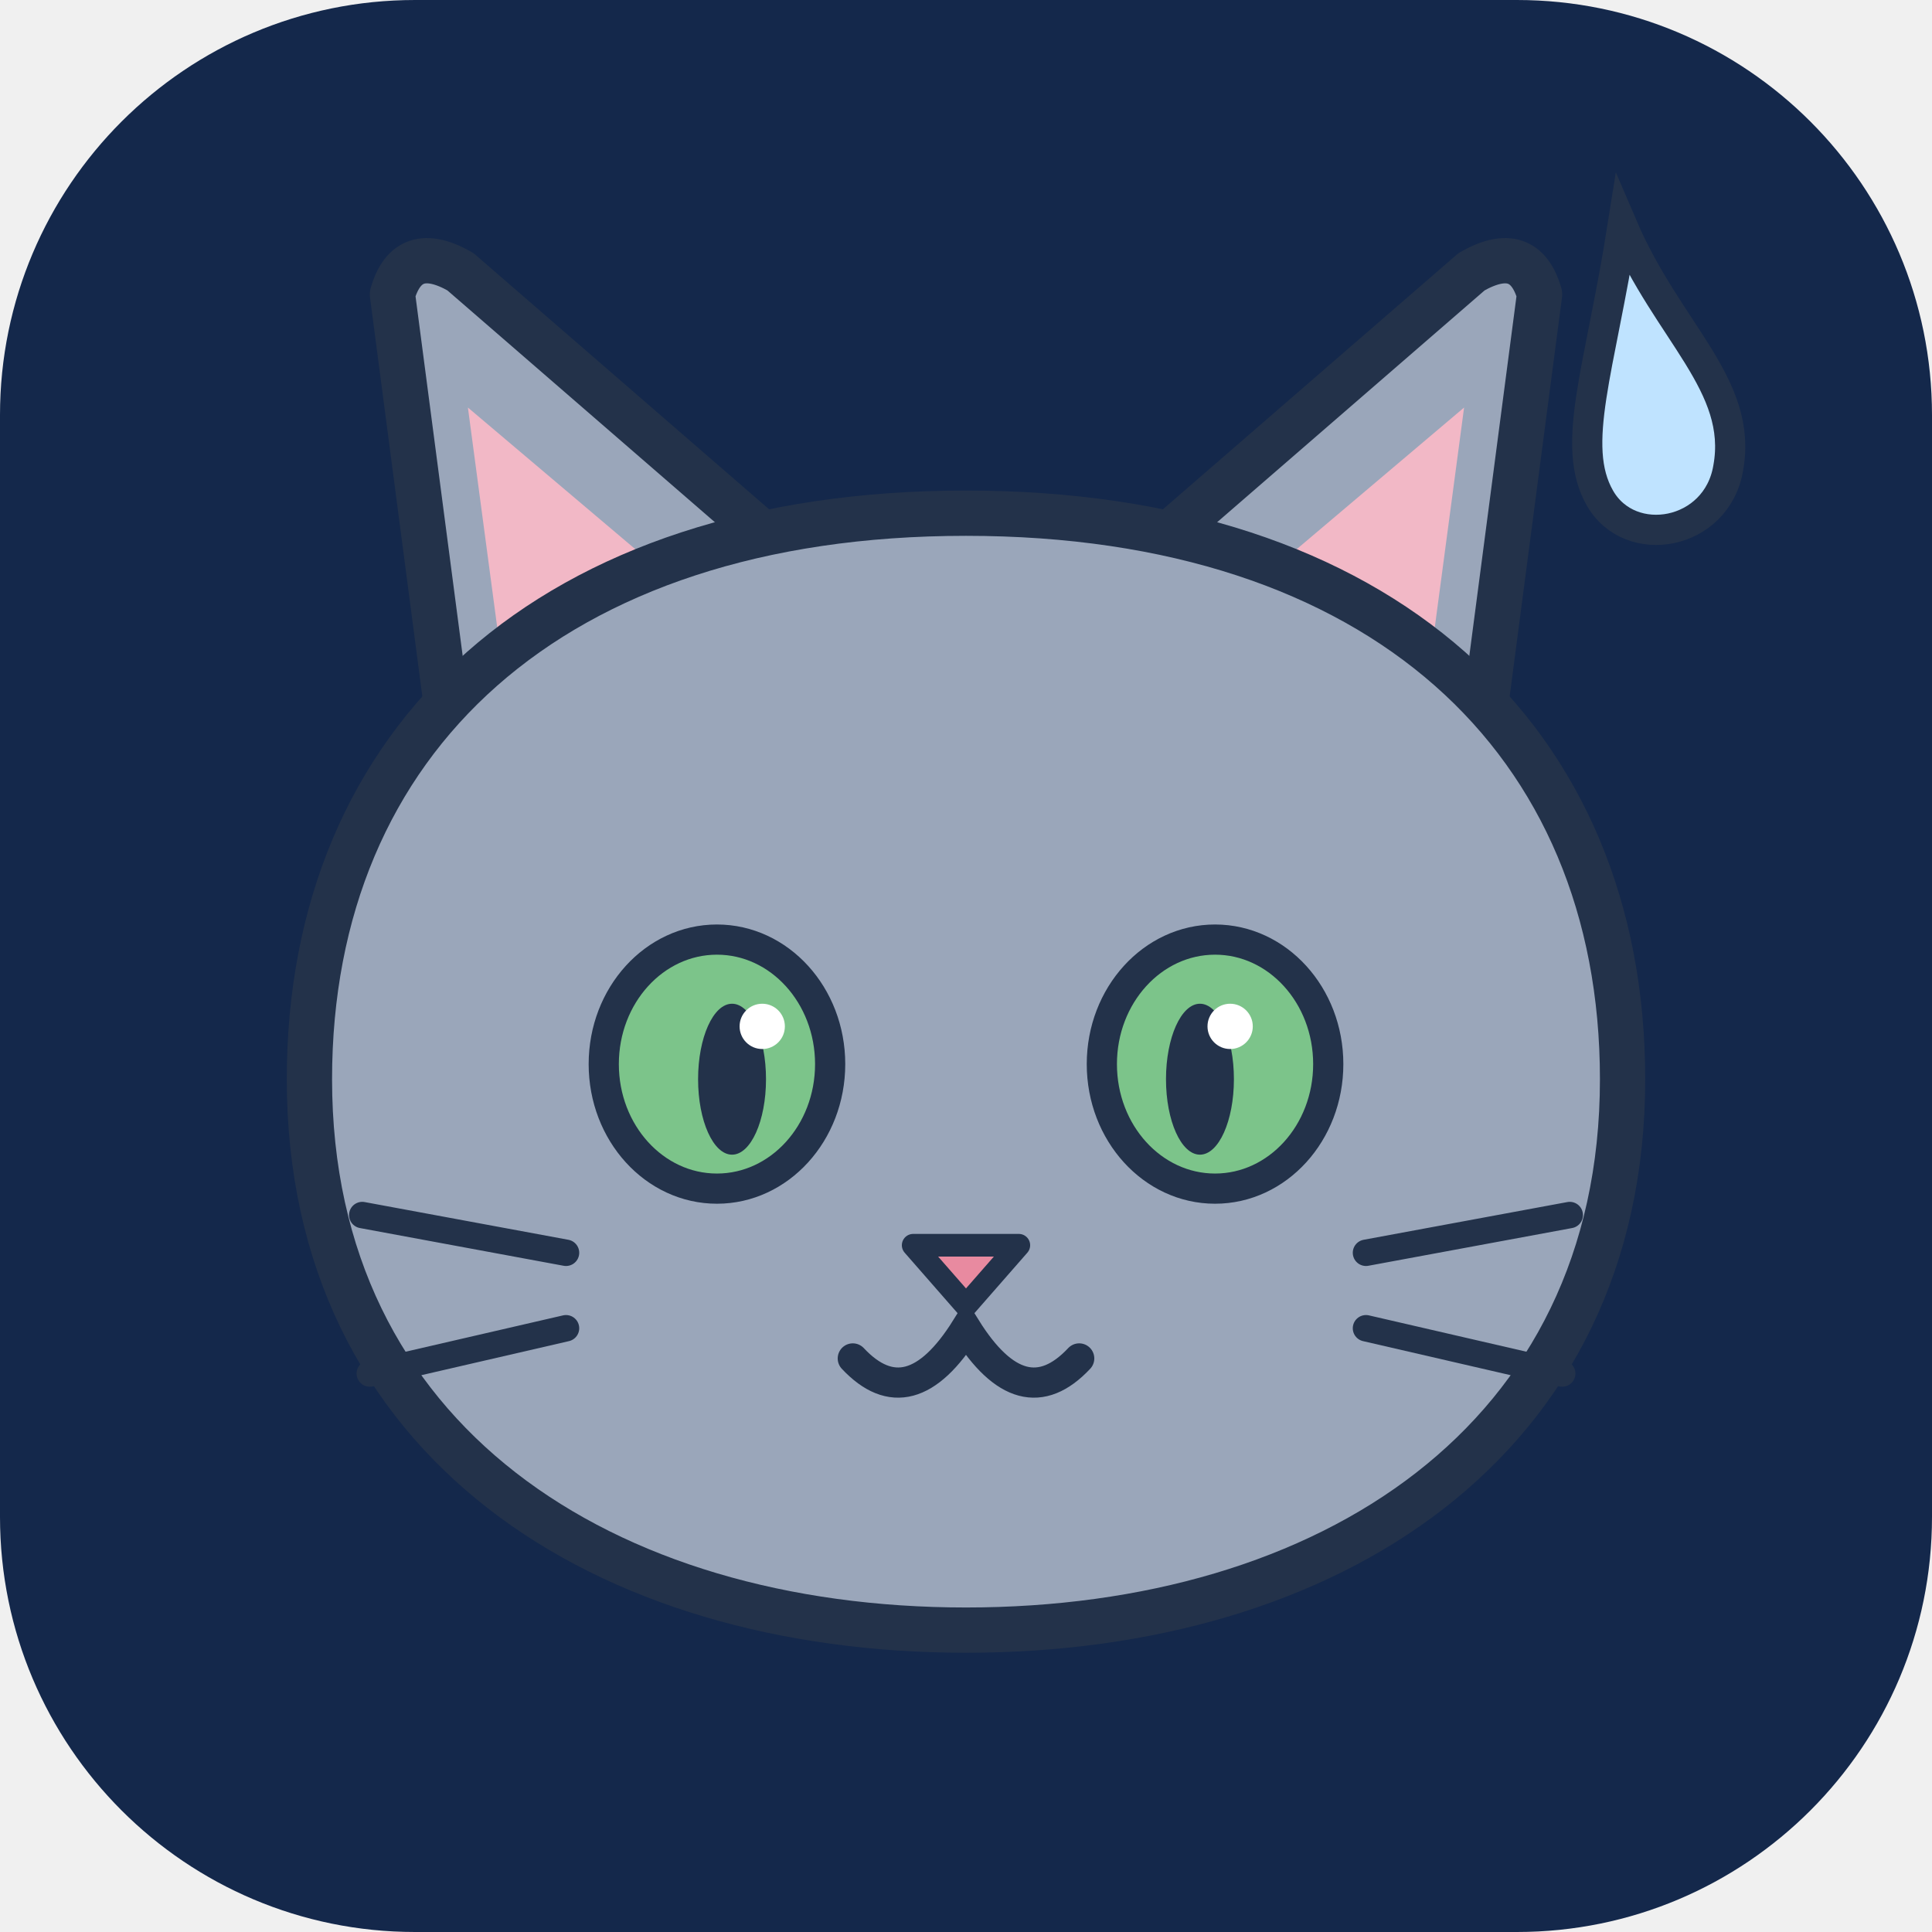
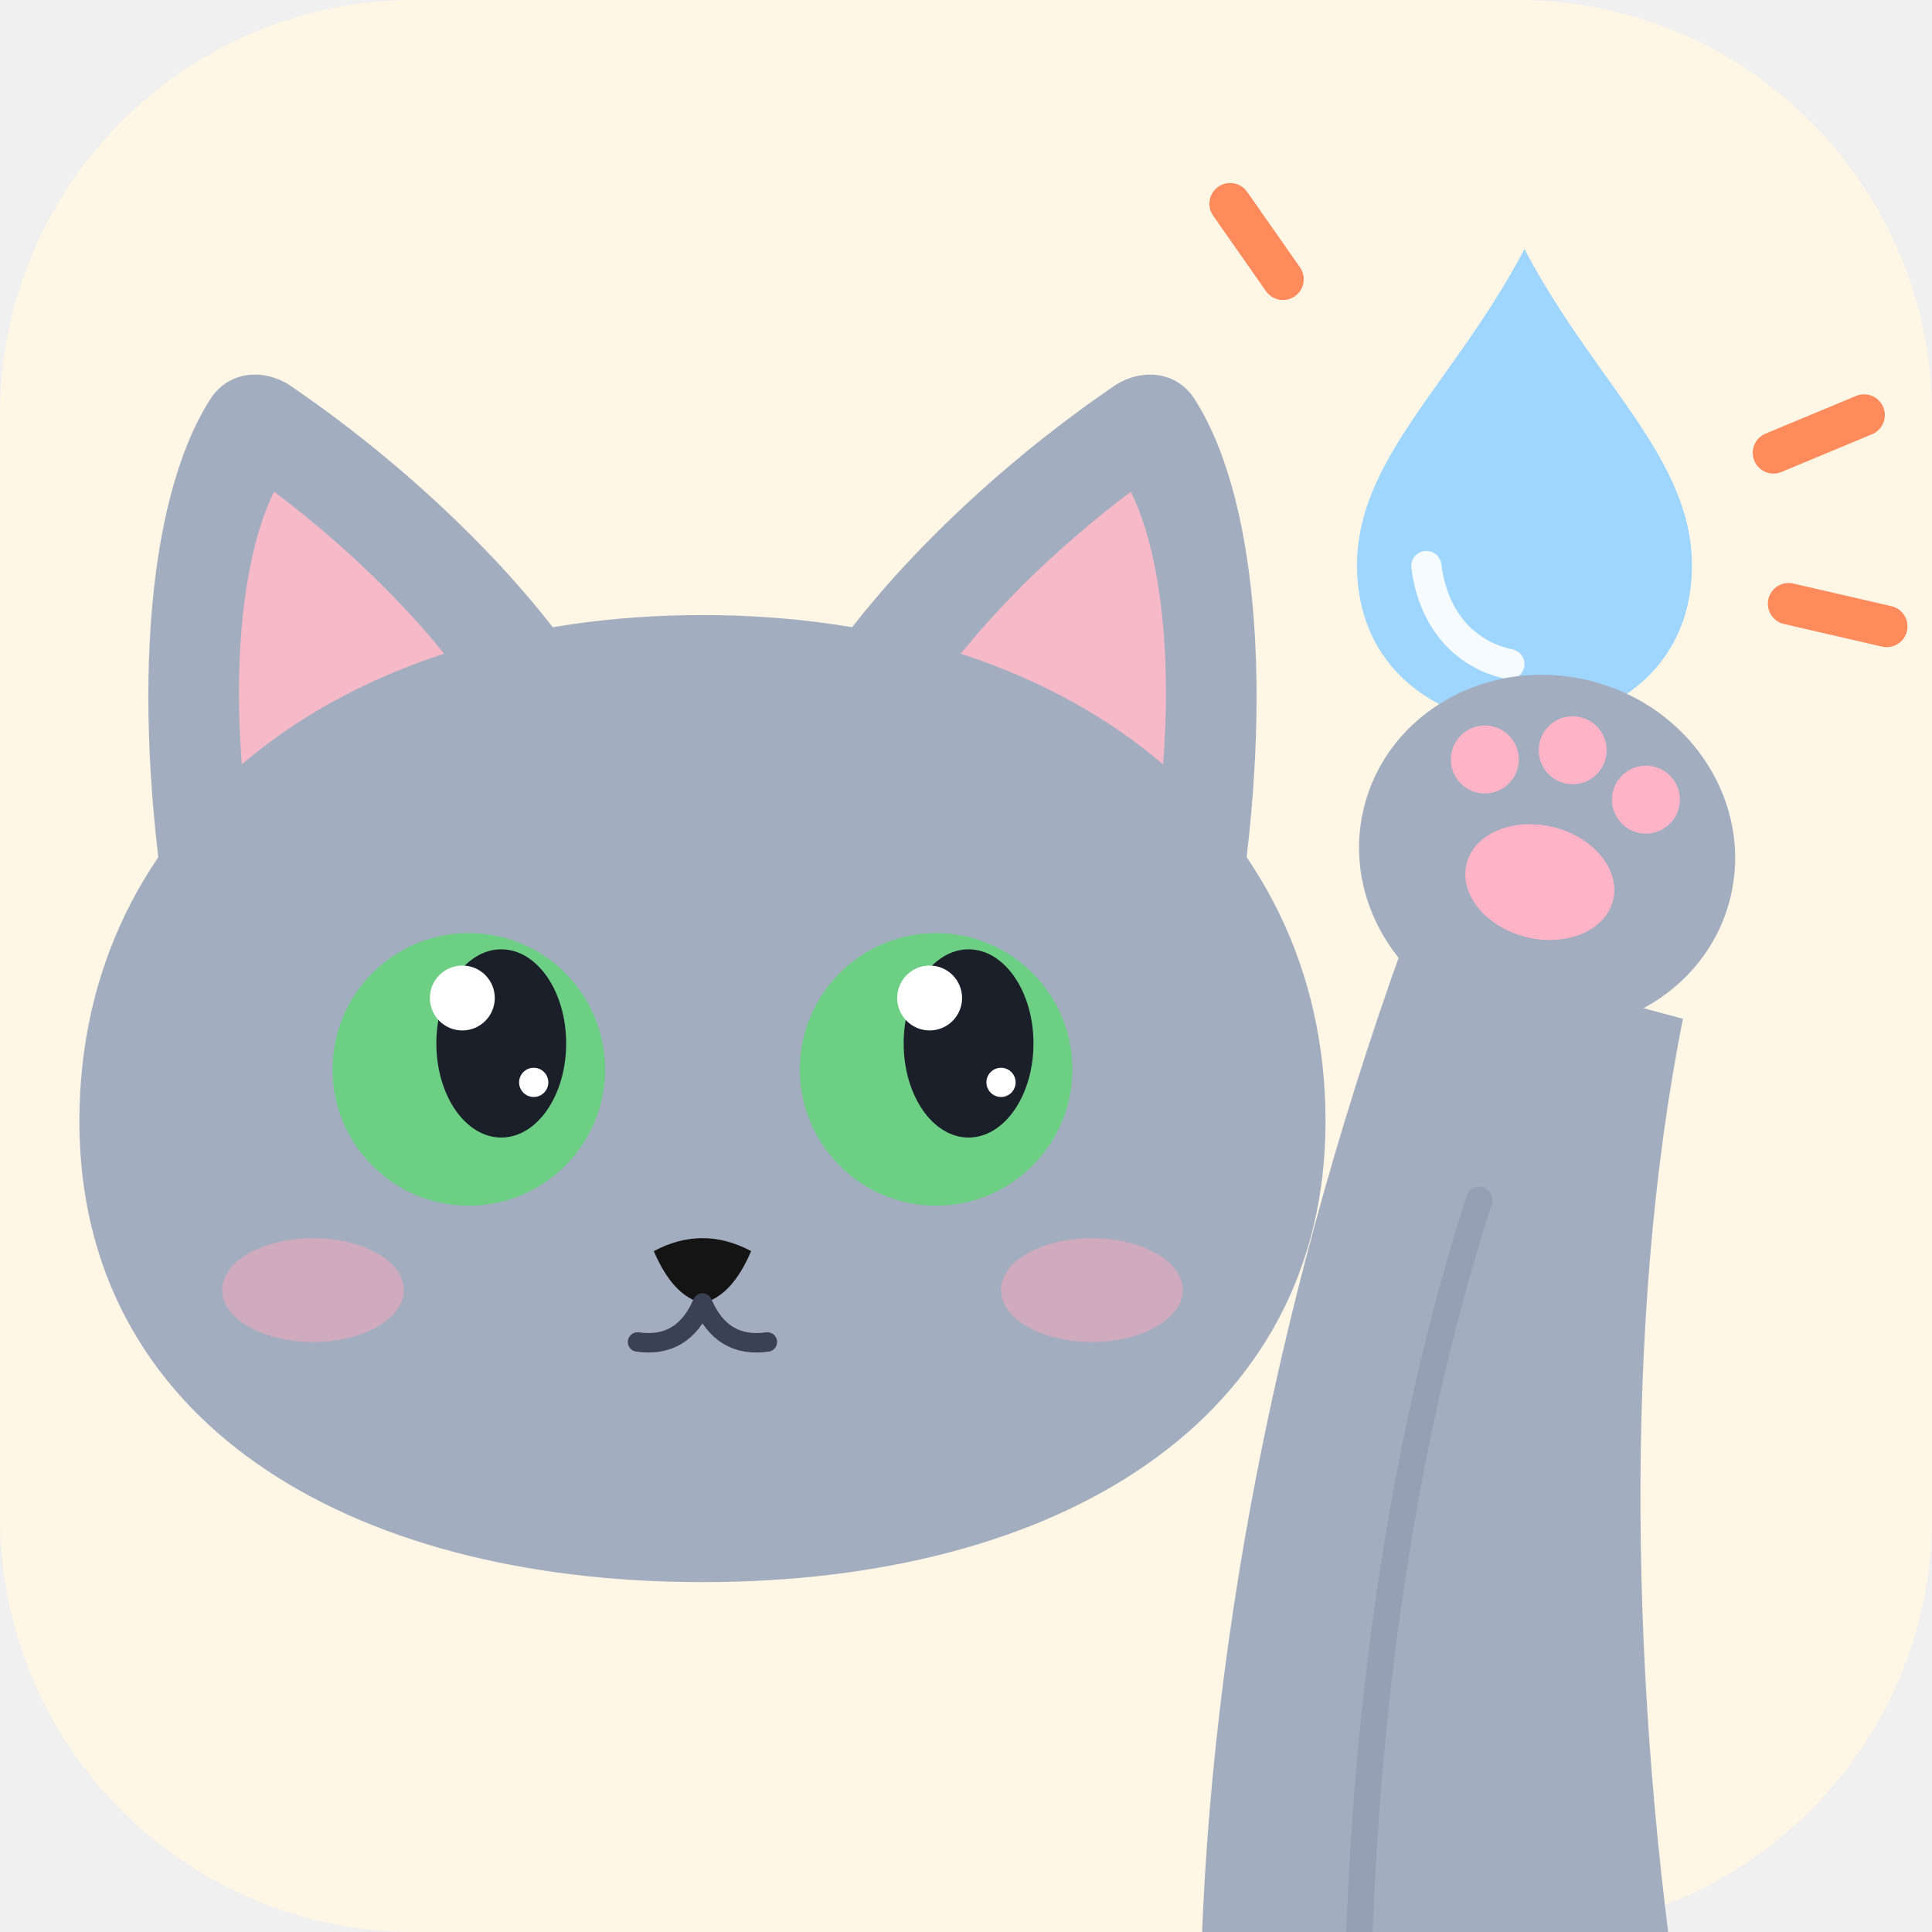
<svg xmlns="http://www.w3.org/2000/svg" viewBox="0 0 512 512">
-   <rect width="512" height="512" rx="110" fill="#14284b" />
-   <g transform="translate(256 270) scale(1.0) translate(-256 -270)">
-     <path d="M120 200 L104 78 Q108 64 122 72 L212 150 Z" fill="#9aa6ba" stroke="#23324a" stroke-width="12" stroke-linejoin="round" />
-     <path d="M392 200 L408 78 Q404 64 390 72 L300 150 Z" fill="#9aa6ba" stroke="#23324a" stroke-width="12" stroke-linejoin="round" />
-     <path d="M132 168 L124 108 L176 152 Z" fill="#f2b8c6" />
-     <path d="M380 168 L388 108 L336 152 Z" fill="#f2b8c6" />
-     <path d="M256 136 C366 136 430 196 430 286 C430 382 352 432 256 432 C160 432 82 382 82 286 C82 196 146 136 256 136 Z" fill="#9aa6ba" stroke="#23324a" stroke-width="12" />
-     <ellipse cx="190" cy="282" rx="30" ry="33" fill="#7cc48a" stroke="#23324a" stroke-width="8" />
-     <ellipse cx="322" cy="282" rx="30" ry="33" fill="#7cc48a" stroke="#23324a" stroke-width="8" />
-     <ellipse cx="194" cy="286" rx="9" ry="20" fill="#23324a" />
-     <ellipse cx="318" cy="286" rx="9" ry="20" fill="#23324a" />
-     <circle cx="202" cy="272" r="6" fill="#fff" />
-     <circle cx="326" cy="272" r="6" fill="#fff" />
-     <path d="M242 330 L270 330 L256 346 Z" fill="#e88aa0" stroke="#23324a" stroke-width="6" stroke-linejoin="round" />
-     <path d="M226 360 Q241 376 256 352 Q271 376 286 360" fill="none" stroke="#23324a" stroke-width="8" stroke-linecap="round" />
-     <path d="M150 332 L96 322 M150 352 L98 364 M362 332 L416 322 M362 352 L414 364" stroke="#23324a" stroke-width="7" stroke-linecap="round" />
-     <path d="M430 60 C442 88 462 102 458 124 C455 142 432 146 424 132 C416 118 424 98 430 60 Z" fill="#bfe3ff" stroke="#23324a" stroke-width="8" />
+   <rect width="512" height="512" rx="110" fill="#FFF6E5" />
+   <g transform="translate(-34 34) scale(0.86)">
+     <path d="M92 250 C80 180 84 116 104 84 C110 74 122 74 130 80 C168 106 202 140 220 168 Z" fill="#a3adc0" />
+     <path d="M420 250 C432 180 428 116 408 84 C402 74 390 74 382 80 C344 106 310 140 292 168 Z" fill="#a3adc0" />
+     <path d="M116 214 C110 170 114 132 124 112 C148 130 170 152 184 172 Z" fill="#f6b9c8" />
+     <path d="M396 214 C402 170 398 132 388 112 C364 130 342 152 328 172 Z" fill="#f6b9c8" />
+     <path d="M256 150 C368 150 448 212 448 306 C448 398 366 448 256 448 C146 448 64 398 64 306 C64 212 144 150 256 150 Z" fill="#a3adc0" />
+     <circle cx="184" cy="290" r="42" fill="#6ccf84" />
+     <ellipse cx="194" cy="282" rx="20" ry="29" fill="#1b1f2a" />
+     <circle cx="182" cy="268" r="10" fill="#fff" />
+     <circle cx="204" cy="294" r="4.5" fill="#fff" />
+     <circle cx="328" cy="290" r="42" fill="#6ccf84" />
+     <ellipse cx="338" cy="282" rx="20" ry="29" fill="#1b1f2a" />
+     <circle cx="326" cy="268" r="10" fill="#fff" />
+     <circle cx="348" cy="294" r="4.5" fill="#fff" />
+     <ellipse cx="136" cy="358" rx="28" ry="16" fill="#f4a7b9" opacity=".55" />
+     <ellipse cx="376" cy="358" rx="28" ry="16" fill="#f4a7b9" opacity=".55" />
+     <path transform="translate(256 352)" d="M-15 -6 Q0 -14 15 -6 Q9 8 0 10 Q-9 8 -15 -6Z" fill="#141414" />
+     <path transform="translate(256 352)" d="M0 10 Q-6 24 -20 22 M0 10 Q6 24 20 22" fill="none" stroke="#3a4152" stroke-width="6" stroke-linecap="round" />
+   </g>
+   <path d="M404 66 C424 104 452 124 448 156 C445 180 424 192 404 192 C384 192 363 180 360 156 C356 124 384 104 404 66 Z" fill="#9fd6ff" />
+   <path d="M378 150 C380 166 390 174 400 176" fill="none" stroke="#fff" stroke-width="8" stroke-linecap="round" opacity=".9" />
+   <path d="M470 120 l24 -10 M474 160 l26 6 M340 74 l-14 -20" stroke="#ff8a5b" stroke-width="11" stroke-linecap="round" />
+   <path d="M318 540 C318 450 336 350 372 250 L446 270 C430 350 432 450 446 540 Z" fill="#a3adc0" />
+   <path d="M360 520 C362 450 372 380 392 318" fill="none" stroke="#8f9ab0" stroke-width="7" stroke-linecap="round" opacity=".7" />
+   <g transform="translate(410 226) rotate(14)">
+     <ellipse cx="0" cy="0" rx="50" ry="47" fill="#a3adc0" />
+     <ellipse cx="0" cy="8" rx="20" ry="15" fill="#ffb3c6" />
+     <circle cx="-22" cy="-20" r="9" fill="#ffb3c6" />
+     <circle cx="0" cy="-28" r="9" fill="#ffb3c6" />
+     <circle cx="22" cy="-20" r="9" fill="#ffb3c6" />
  </g>
</svg>
